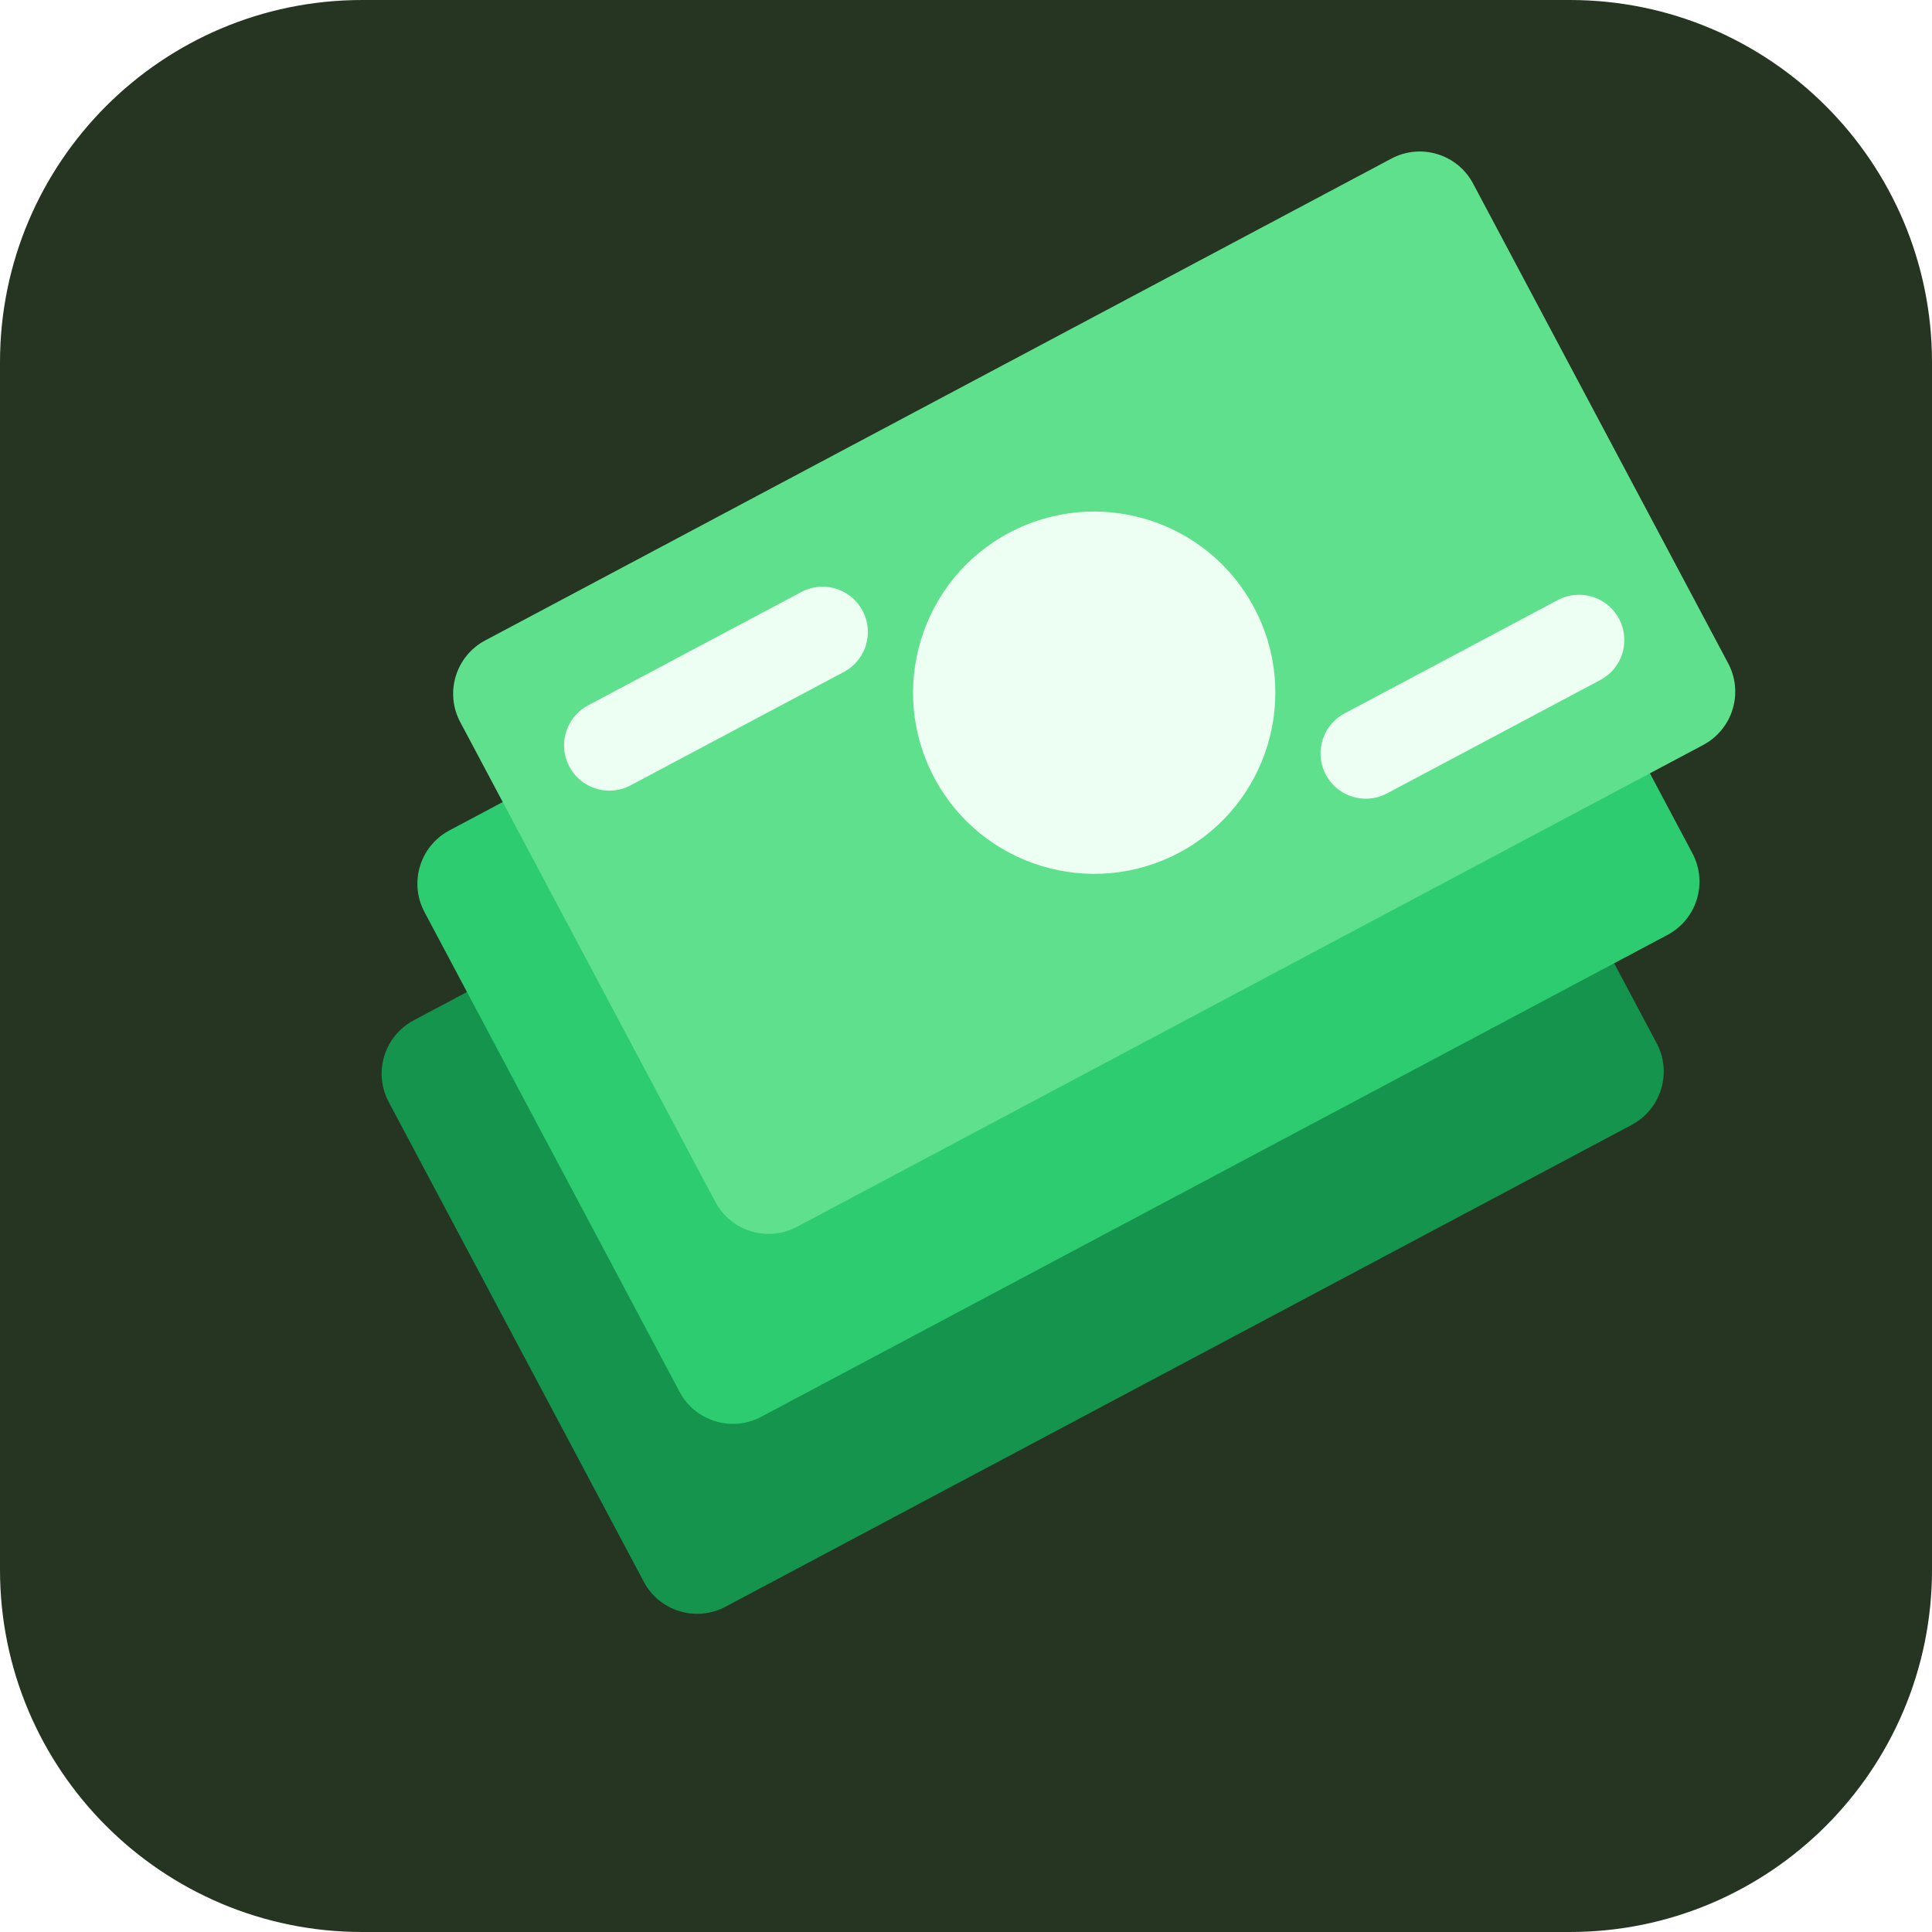
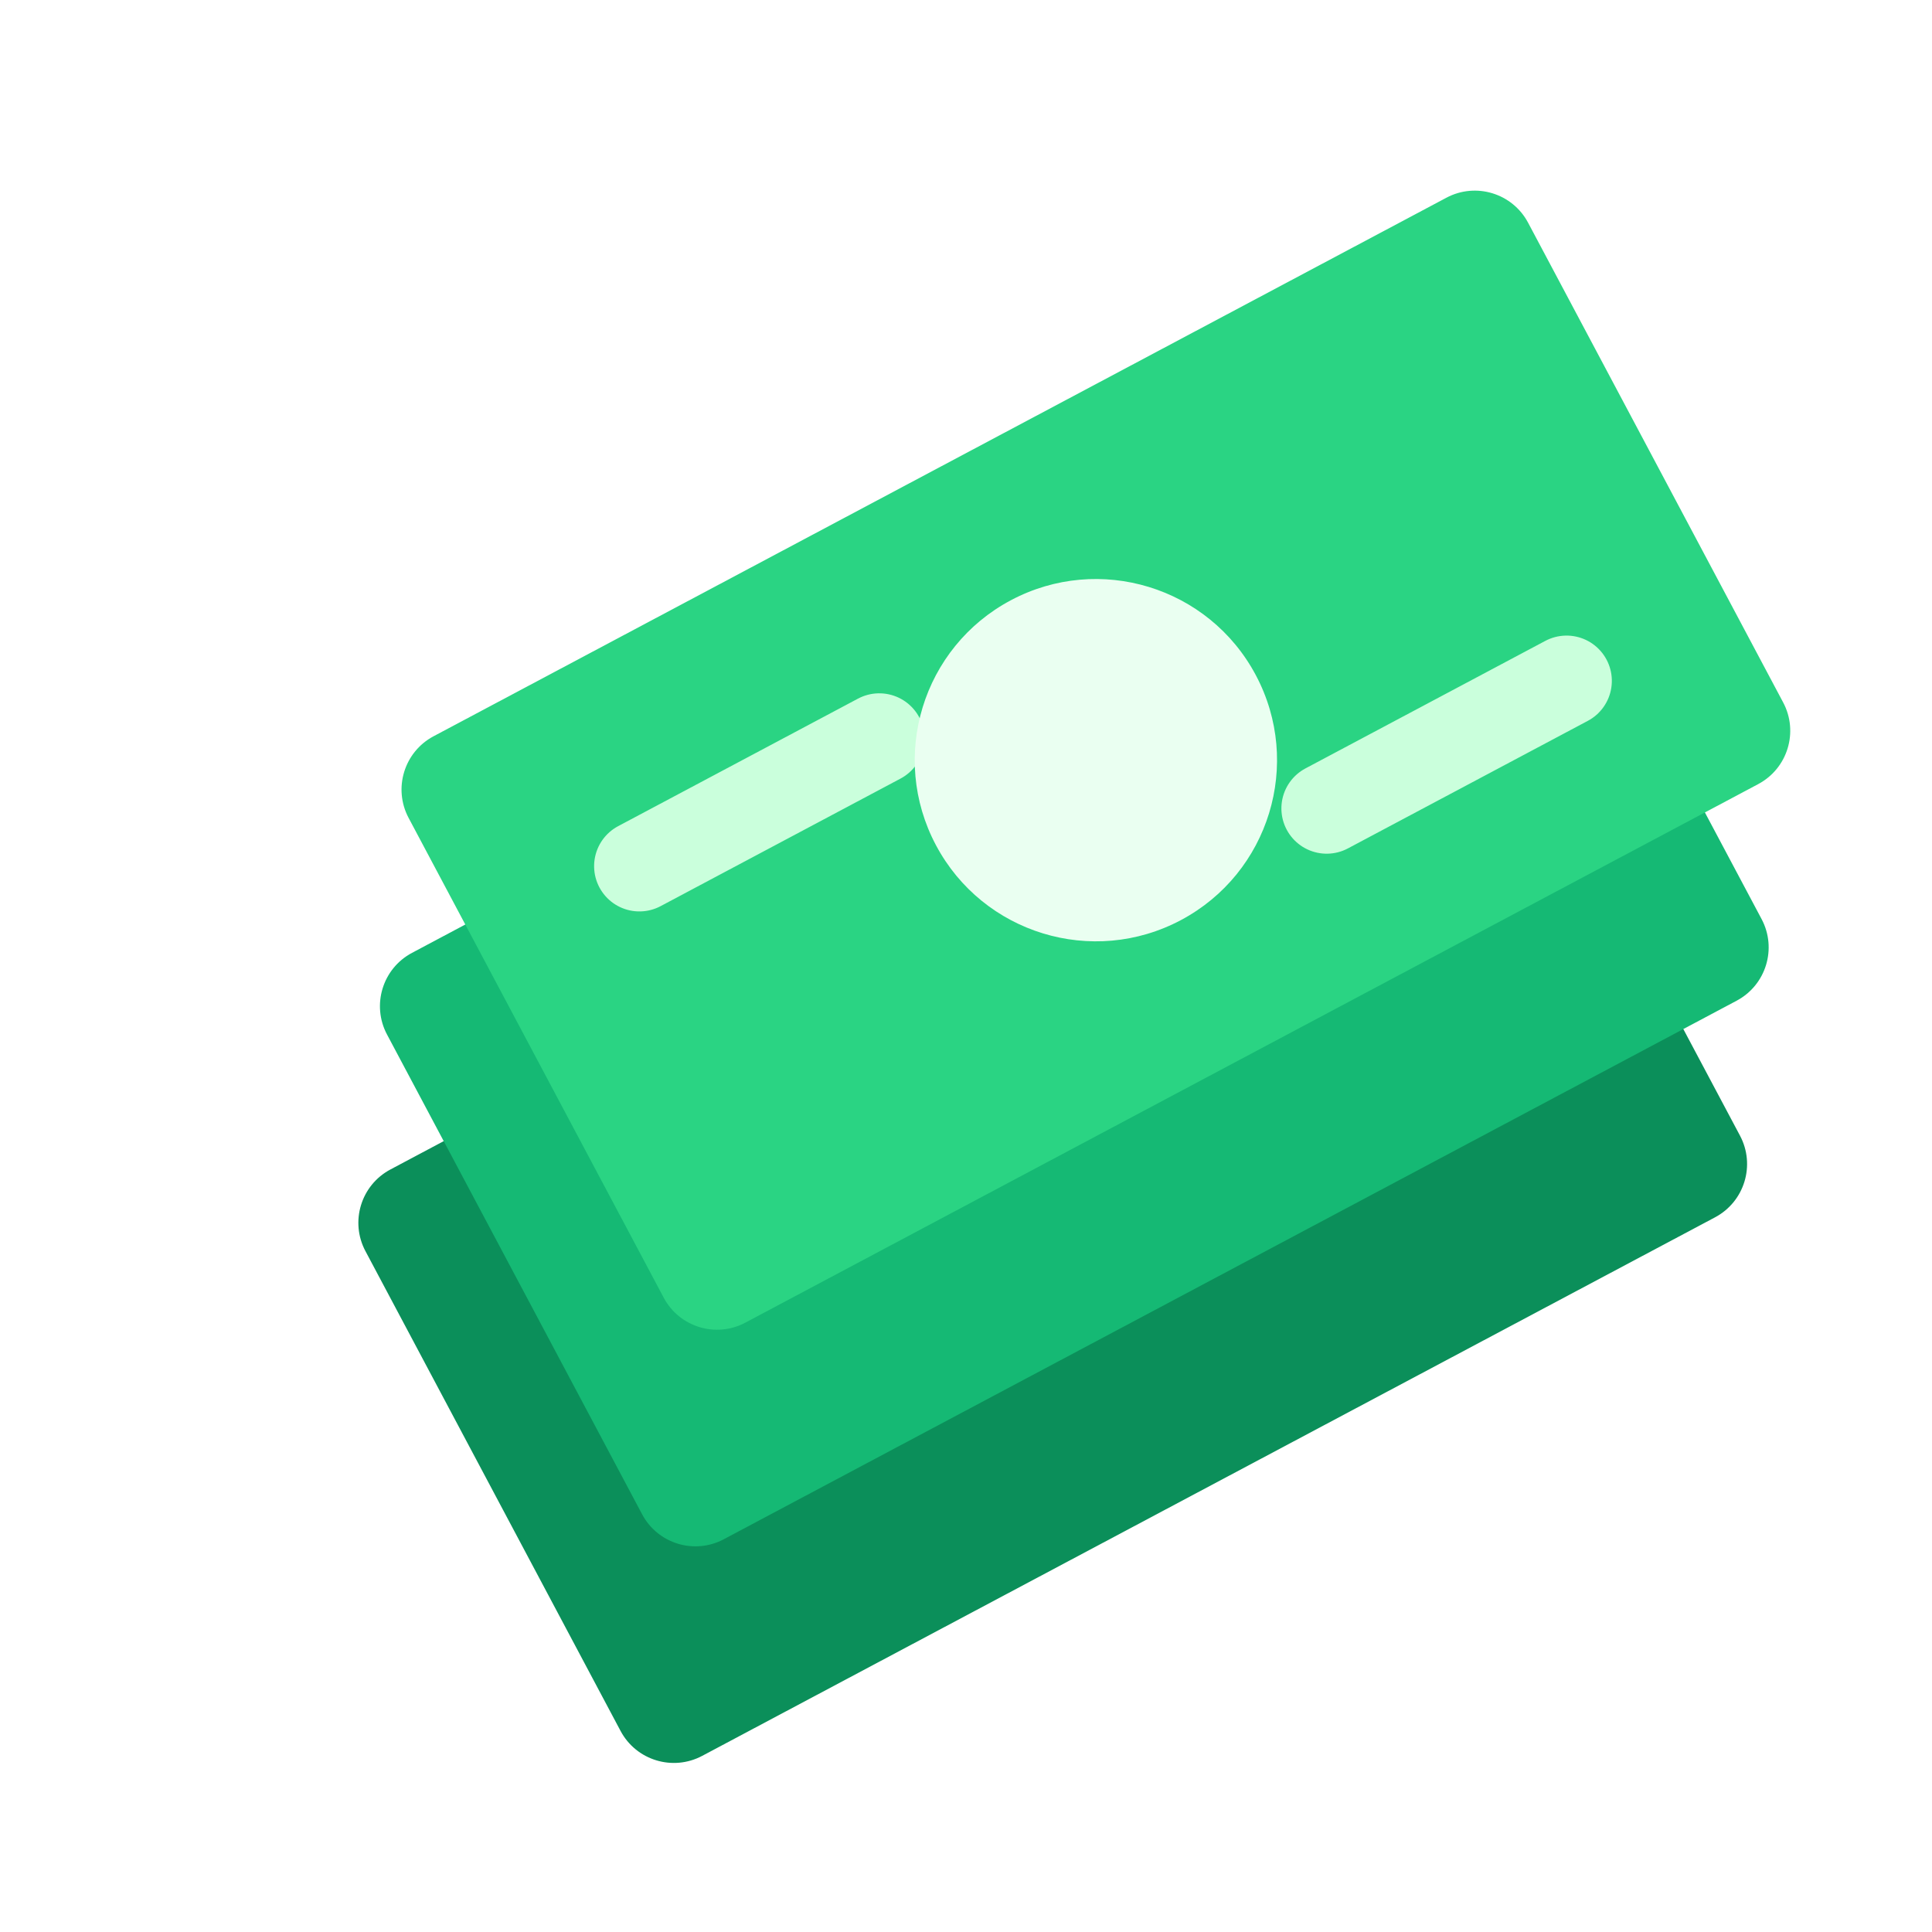
<svg xmlns="http://www.w3.org/2000/svg" viewBox="0 0 64 64">
-   <rect width="64" height="64" rx="12" fill="#253521" />
  <g transform="rotate(-28 32 32)">
-     <rect x="13" y="25" width="38" height="22" rx="2" fill="#15944d" />
-     <rect x="17" y="20" width="38" height="22" rx="2" fill="#2ecc71" />
-     <rect x="21" y="15" width="38" height="22" rx="2" fill="#5fe08d" />
-     <circle cx="40" cy="26" r="6" fill="#ecfff2" />
-     <path d="M25 20h8M47 32h8" stroke="#ecfff2" stroke-width="3" stroke-linecap="round" />
+     <rect x="10" y="29" width="42" height="22" rx="2" fill="#0b8f5a" />
+     <rect x="14" y="23" width="42" height="22" rx="2" fill="#15b974" />
+     <rect x="18" y="17" width="42" height="22" rx="2" fill="#2ad483" />
+     <path d="M24 24h9M45 33h9" stroke="#caffdc" stroke-width="3" stroke-linecap="round" />
+     <circle cx="39" cy="28" r="6" fill="#eafff1" />
  </g>
</svg>
